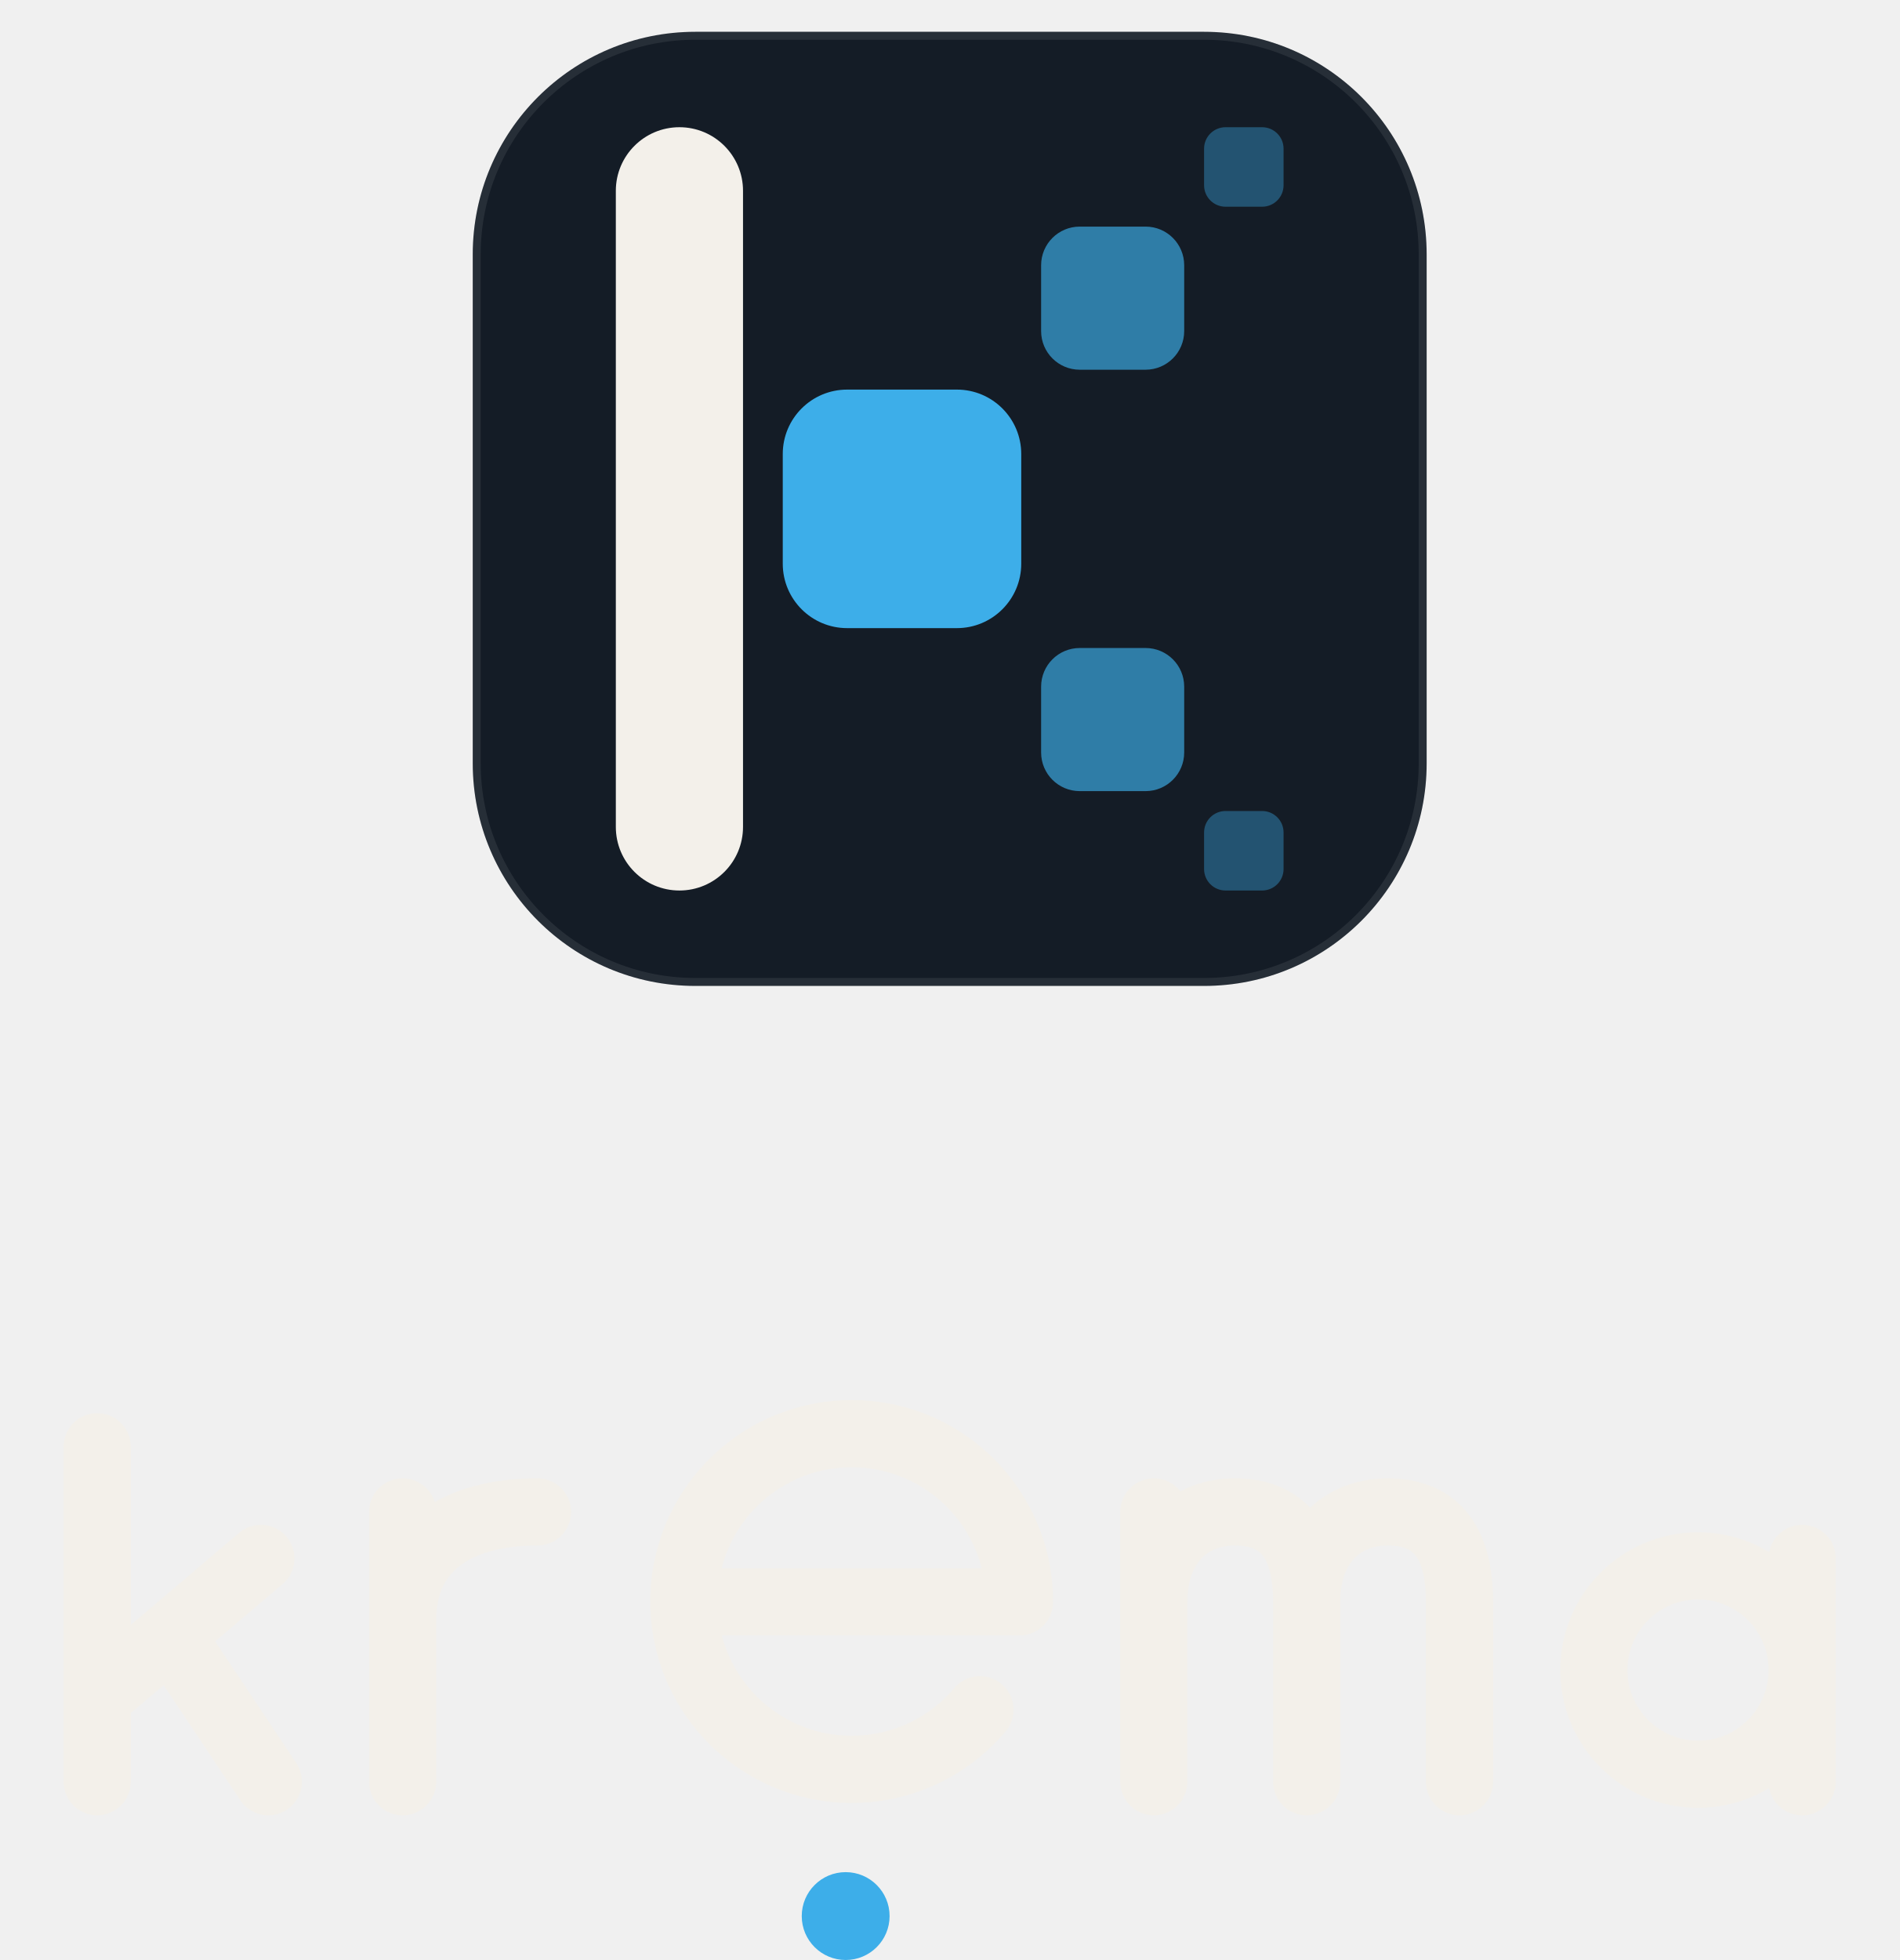
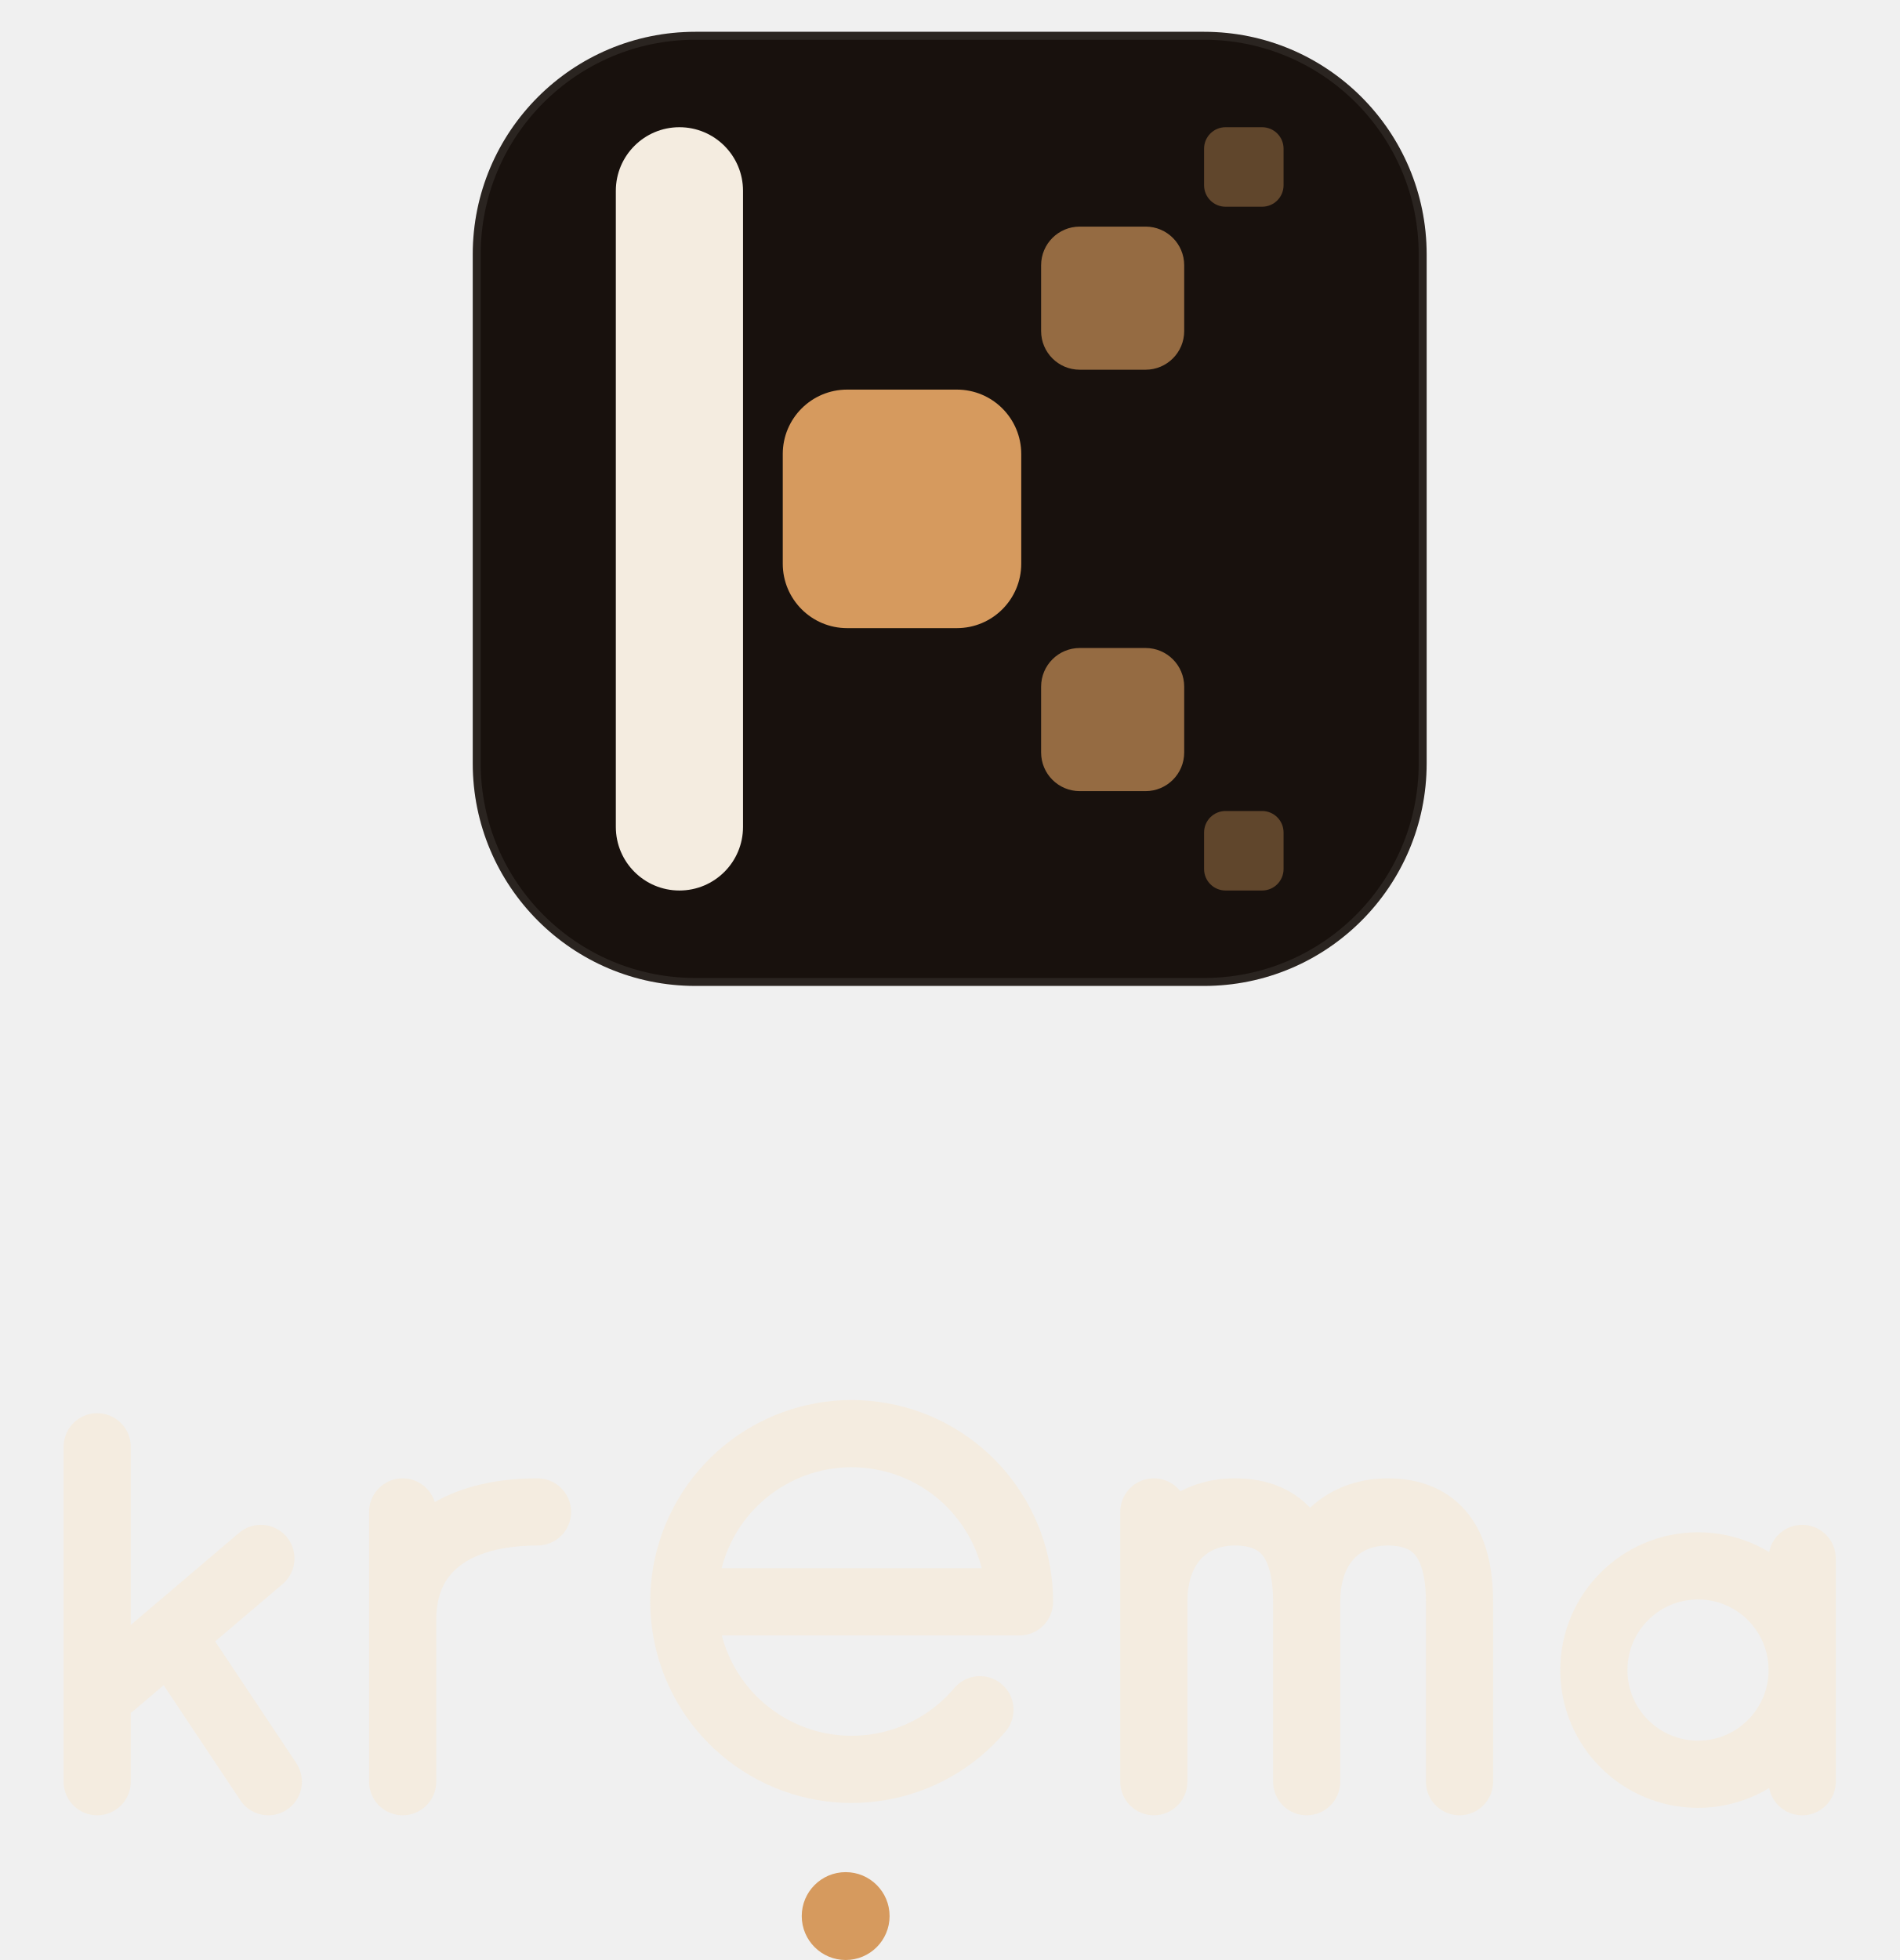
<svg xmlns="http://www.w3.org/2000/svg" viewBox="0 0 477.87 493.02" role="img" aria-label="Krema">
  <g transform="translate(110.94,0)">
-     <rect x="8" y="8" width="240" height="240" rx="56" fill="#141C26" />
+     <rect x="8" y="8" width="240" height="240" rx="56" fill="#18110D" />
    <rect x="9" y="9" width="238" height="238" rx="55" fill="none" stroke="#FFFFFF" stroke-opacity=".08" stroke-width="2" />
-     <rect x="44" y="32" width="32" height="192" rx="16" fill="#F3F0EA" />
-     <rect x="86" y="98" width="60" height="60" rx="16.2" fill="#3DAEE9" />
-     <rect x="151" y="57" width="36" height="36" rx="9.72" fill="#3DAEE9" opacity="0.66" />
-     <rect x="151" y="163" width="36" height="36" rx="9.72" fill="#3DAEE9" opacity="0.66" />
-     <rect x="192" y="32" width="20" height="20" rx="5.4" fill="#3DAEE9" opacity="0.38" />
-     <rect x="192" y="204" width="20" height="20" rx="5.4" fill="#3DAEE9" opacity="0.38" />
+     <rect x="44" y="32" width="32" height="192" rx="16" fill="#F4ECE0" />
+     <rect x="86" y="98" width="60" height="60" rx="16.2" fill="#D69A5E" />
+     <rect x="151" y="57" width="36" height="36" rx="9.72" fill="#D69A5E" opacity="0.66" />
+     <rect x="151" y="163" width="36" height="36" rx="9.72" fill="#D69A5E" opacity="0.66" />
+     <rect x="192" y="32" width="20" height="20" rx="5.4" fill="#D69A5E" opacity="0.38" />
+     <rect x="192" y="204" width="20" height="20" rx="5.4" fill="#D69A5E" opacity="0.38" />
  </g>
  <svg x="16" y="304" width="445.87" height="189.02" viewBox="0 -10.9 342.98 145.4">
-     <g fill="none" stroke="#F3F0EA" stroke-linecap="round" stroke-linejoin="round">
+     <g fill="none" stroke="#F4ECE0" stroke-linecap="round" stroke-linejoin="round">
      <path transform="translate(6.5,28) scale(0.72)" d="M0,10 V100 M44,40 L4,74 M20,61 L46,100" stroke-width="18.06" />
      <path transform="translate(65.62,13) scale(0.87)" d="M0,40 V100 M0,64 C0,48 12,40 30,40" stroke-width="14.94" />
      <path transform="translate(117.72,-16) scale(1.16)" d="M2,70 H58 A28,28 0 1 0 51.4,88" stroke-width="11.21" />
      <path transform="translate(211,13) scale(0.87)" d="M0,40 V100 M0,60 C0,47 8,40 18,40 C29,40 34,47 34,60 V100 M34,60 C34,47 42,40 52,40 C63,40 68,47 68,60 V100" stroke-width="14.94" />
      <path transform="translate(296.16,28) scale(0.72)" d="M56,40 V100 M56,70 A28,28 0 1 1 0,70 A28,28 0 1 1 56,70" stroke-width="18.06" />
    </g>
-     <circle cx="151.36" cy="126" r="8.5" fill="#3DAEE9" />
+     <circle cx="151.36" cy="126" r="8.5" fill="#D69A5E" />
  </svg>
</svg>
